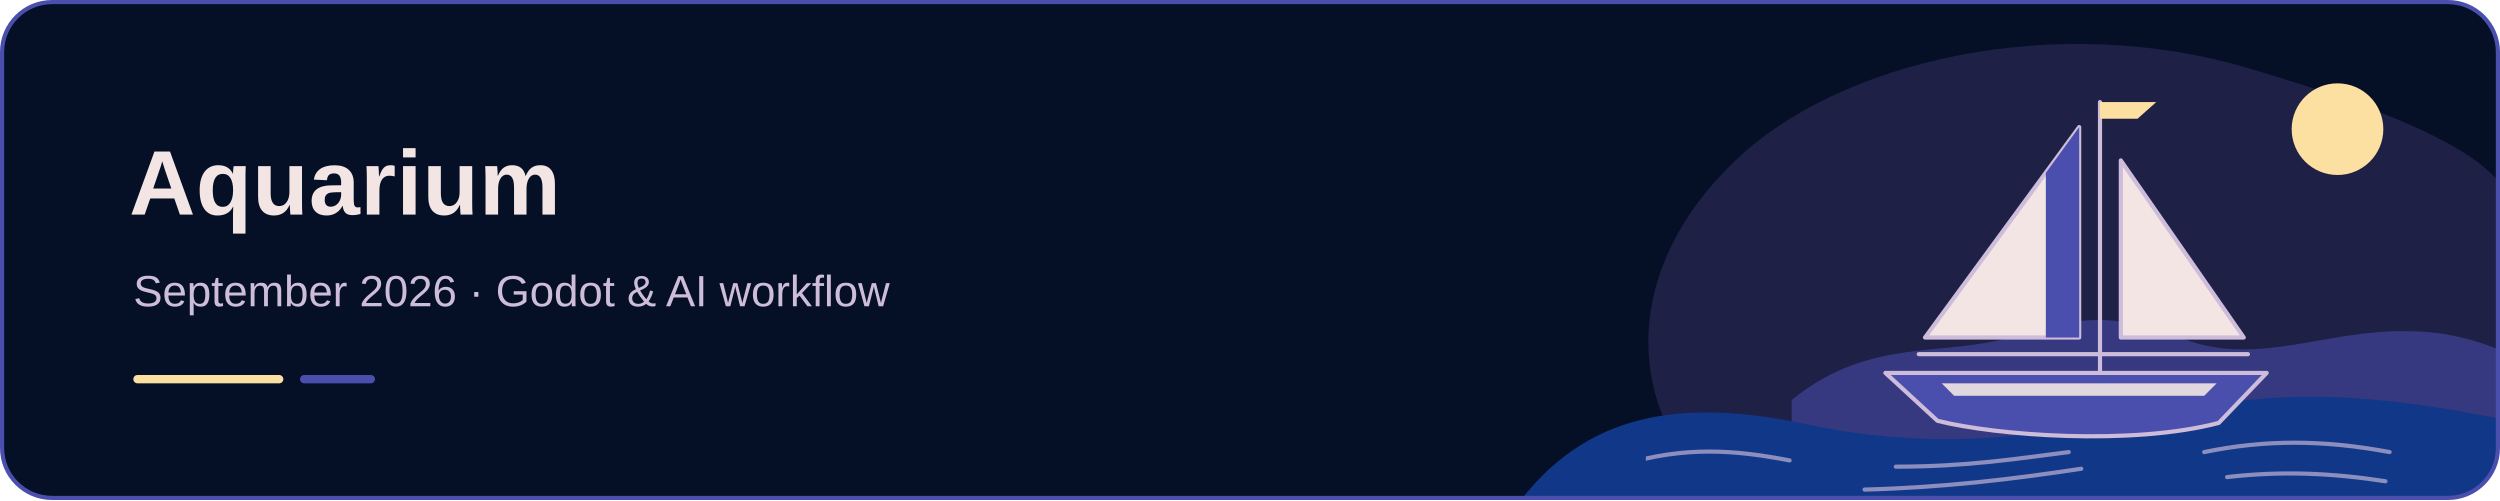
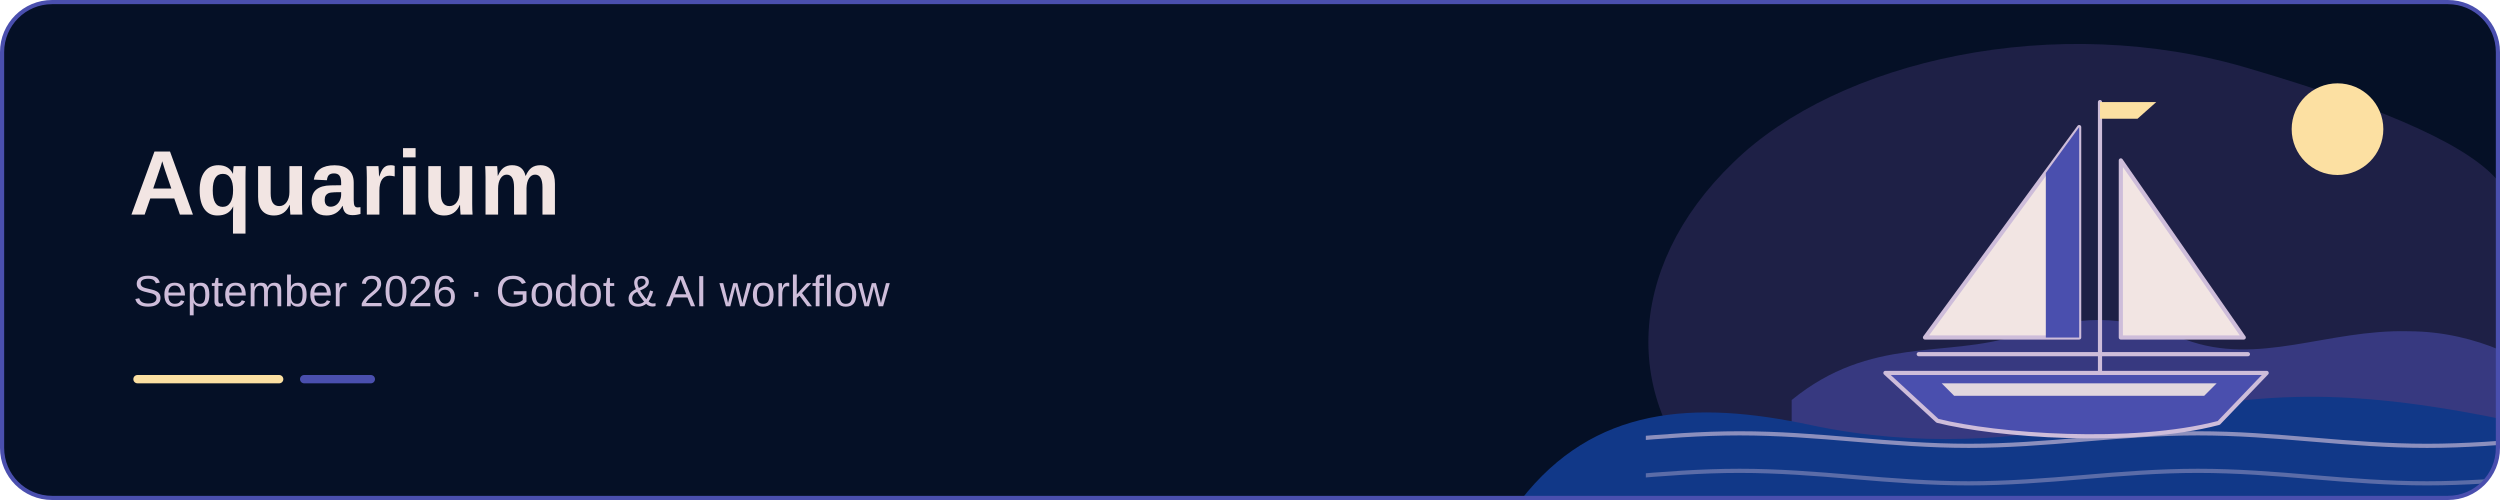
<svg xmlns="http://www.w3.org/2000/svg" width="1200" height="240" viewBox="0 0 1200 240" role="img" aria-labelledby="title description">
  <defs>
    <clipPath id="edge">
      <rect x="1" y="1" width="1198" height="238" rx="24" />
    </clipPath>
    <clipPath id="sailing-area">
      <rect x="790" y="24" width="410" height="216" />
    </clipPath>
    <g id="boat">
      <path class="rigging" d="M1008 49v138m-87-17h158" />
      <path class="sail" d="m998 61-74 101h74Z" />
      <path class="rigging" d="m998 61-74 101h74Z" />
      <path class="gold" d="m998 61-16 22v79h16Z" />
      <path class="sail" d="m1018 77 59 85h-59Z" />
      <path class="rigging" d="m1018 77 59 85h-59Z" />
      <path class="accent" d="M1008 49h27l-9 8h-18Z" />
      <path class="hull" d="M905 179h183l-23 24c-42 11-107 6-135-1Z" />
      <path class="rigging" d="M905 179h183l-23 24c-42 11-107 6-135-1Z" />
      <path class="sail" opacity=".9" d="M932 184h132l-6 6H938Z" />
    </g>
  </defs>
  <style>
    .sky{fill:#051026}.wash{fill:#1e2046}.coast{fill:#4a4fae}.ocean{fill:#113888}.sun{fill:#fce0a2}.sail{fill:#f2e5e3}.hull{fill:#4a4fae}.ink{fill:#f2e5e3}.muted{fill:#cebdda}.accent{fill:#fce0a2}.gold{fill:#4a4fae}.line{fill:#cebdda}.wave{fill:#cebdda}.border{fill:#4a4fae}.rigging{fill:none;stroke:#cebdda;stroke-width:2;stroke-linecap:round;stroke-linejoin:round}.wave{fill:none;stroke:#cebdda;stroke-width:2;stroke-linecap:round;opacity:.65}.border{fill:none;stroke:#4a4fae;stroke-width:2}
-     .boat-track{animation:sail-by 24s linear infinite}
-     .boat-rock{transform-origin:1000px 184px;animation:gentle-bob 4s ease-in-out infinite}
-     .water-drift{animation:water-sway 8s ease-in-out infinite}
-     @keyframes sail-by{from{transform:translateX(0)}to{transform:translateX(540px)}}
-     @keyframes gentle-bob{0%,50%,100%{transform:translateY(0) rotate(0deg)}25%{transform:translateY(1.5px) rotate(0.6deg)}75%{transform:translateY(-1.5px) rotate(-0.6deg)}}
-     @keyframes water-sway{0%,50%,100%{transform:translateX(0)}25%{transform:translateX(4px)}75%{transform:translateX(-4px)}}
-     @media(prefers-reduced-motion:reduce){.boat-track,.boat-rock,.water-drift{animation:none;transform:none}}
+     .boat-rock{transform-origin:1000px 184px;animation:gentle-bob 8s ease-in-out infinite}
+     .surface-wave{animation:passing-wave 8s ease-in-out infinite}
+     .wave-back{animation-delay:-2s}
+     .breeze{animation:sea-breeze 8s ease-in-out infinite;opacity:0}
+     .breeze-lines{fill:none;stroke:#cebdda;stroke-width:1.5;stroke-linecap:round}
+     .still-water{display:none}
+     @keyframes gentle-bob{0%,50%,100%{transform:translateY(0) rotate(0deg)}25%{transform:translateY(3px) rotate(0.35deg)}75%{transform:translateY(-3px) rotate(-0.35deg)}}
+     @keyframes passing-wave{0%,100%{d:path('M780 211 C798.333 209.429 816.667 208 835 208 C853.333 208 871.667 209.429 890 211 C908.333 212.571 926.667 214 945 214 C963.333 214 981.667 212.571 1000 211 C1018.333 209.429 1036.667 208 1055 208 C1073.333 208 1091.667 209.429 1110 211 C1128.333 212.571 1146.667 214 1165 214 C1183.333 214 1201.667 212.571 1220 211')}25%{d:path('M780 214 C798.333 214 816.667 212.571 835 211 C853.333 209.429 871.667 208 890 208 C908.333 208 926.667 209.429 945 211 C963.333 212.571 981.667 214 1000 214 C1018.333 214 1036.667 212.571 1055 211 C1073.333 209.429 1091.667 208 1110 208 C1128.333 208 1146.667 209.429 1165 211 C1183.333 212.571 1201.667 214 1220 214')}50%{d:path('M780 211 C798.333 212.571 816.667 214 835 214 C853.333 214 871.667 212.571 890 211 C908.333 209.429 926.667 208 945 208 C963.333 208 981.667 209.429 1000 211 C1018.333 212.571 1036.667 214 1055 214 C1073.333 214 1091.667 212.571 1110 211 C1128.333 209.429 1146.667 208 1165 208 C1183.333 208 1201.667 209.429 1220 211')}75%{d:path('M780 208 C798.333 208 816.667 209.429 835 211 C853.333 212.571 871.667 214 890 214 C908.333 214 926.667 212.571 945 211 C963.333 209.429 981.667 208 1000 208 C1018.333 208 1036.667 209.429 1055 211 C1073.333 212.571 1091.667 214 1110 214 C1128.333 214 1146.667 212.571 1165 211 C1183.333 209.429 1201.667 208 1220 208')}}
+     @keyframes sea-breeze{0%{transform:translateX(-120px);opacity:0}25%{transform:translateX(-40px);opacity:0.22}50%{transform:translateX(40px);opacity:0.132}75%,100%{transform:translateX(120px);opacity:0}}
+     @media(prefers-reduced-motion:reduce){.boat-rock,.surface-wave,.breeze{animation:none;transform:none}.animated-water,.breeze{display:none}.still-water{display:inline}}
  </style>
  <g clip-path="url(#edge)">
    <rect class="sky" width="1200" height="240" />
    <g aria-hidden="true">
      <path class="wash" d="M827 240c-49-44-48-111 5-162 50-49 155-73 248-45 68 20 107 38 120 55v152Z" />
      <circle class="sun" cx="1122" cy="62" r="22" />
      <path class="coast" opacity=".55" d="M860 192c38-31 74-20 108-31 37-12 54-8 81 2 35 13 68-5 107-4 17 0 32 4 44 9v72H860Z" />
      <path class="ocean" d="M730 240c35-45 83-48 139-36 52 11 98 7 140-1 66-12 102-20 191-2v39Z" />
      <g clip-path="url(#sailing-area)">
-         <g class="boat-track">
-           <g class="boat-rock">
-             <use href="#boat" />
-           </g>
-           <g transform="translate(-540 0)">
-             <g class="boat-rock">
-               <use href="#boat" />
-             </g>
+         <g class="breeze">
+           <path class="breeze-lines" d="M916 93h34c13 0 20-4 23-10m-80 31h37c16 0 23-4 29-11m-24 36h27c10 0 18-3 22-9" />
+         </g>
+         <g class="boat-rock">
+           <use href="#boat" />
+         </g>
+         <g class="animated-water wave" opacity=".75">
+           <path class="surface-wave" d="M780 211 C798.333 209.429 816.667 208 835 208 C853.333 208 871.667 209.429 890 211 C908.333 212.571 926.667 214 945 214 C963.333 214 981.667 212.571 1000 211 C1018.333 209.429 1036.667 208 1055 208 C1073.333 208 1091.667 209.429 1110 211 C1128.333 212.571 1146.667 214 1165 214 C1183.333 214 1201.667 212.571 1220 211" />
+           <g transform="translate(0 18)" opacity=".6">
+             <path class="surface-wave wave-back" d="M780 211 C798.333 209.429 816.667 208 835 208 C853.333 208 871.667 209.429 890 211 C908.333 212.571 926.667 214 945 214 C963.333 214 981.667 212.571 1000 211 C1018.333 209.429 1036.667 208 1055 208 C1073.333 208 1091.667 209.429 1110 211 C1128.333 212.571 1146.667 214 1165 214 C1183.333 214 1201.667 212.571 1220 211" />
          </g>
        </g>
-         <g class="water-drift">
+         <g class="still-water">
          <path class="wave" d="M779 223c30-9 54-7 80-2m51 3c35 0 59-4 83-7m65 0c29-6 57-6 89 0" />
          <path class="wave" d="M895 235c38-1 71-5 104-10m70 4c26-3 50-2 76 2" />
        </g>
      </g>
      <rect class="accent" x="64" y="180" width="72" height="4" rx="2" />
      <rect class="gold" x="144" y="180" width="36" height="4" rx="2" />
    </g>
    <g font-family="Segoe UI, Arial, sans-serif">
      <text class="ink" x="62" y="103" font-size="44" font-weight="700" letter-spacing=".25">Aquarium</text>
      <text class="muted" x="64" y="147" font-size="21" font-weight="400">September 2026 · Godot &amp; AI workflow</text>
    </g>
  </g>
  <rect class="border" x="1" y="1" width="1198" height="238" rx="24" />
</svg>
